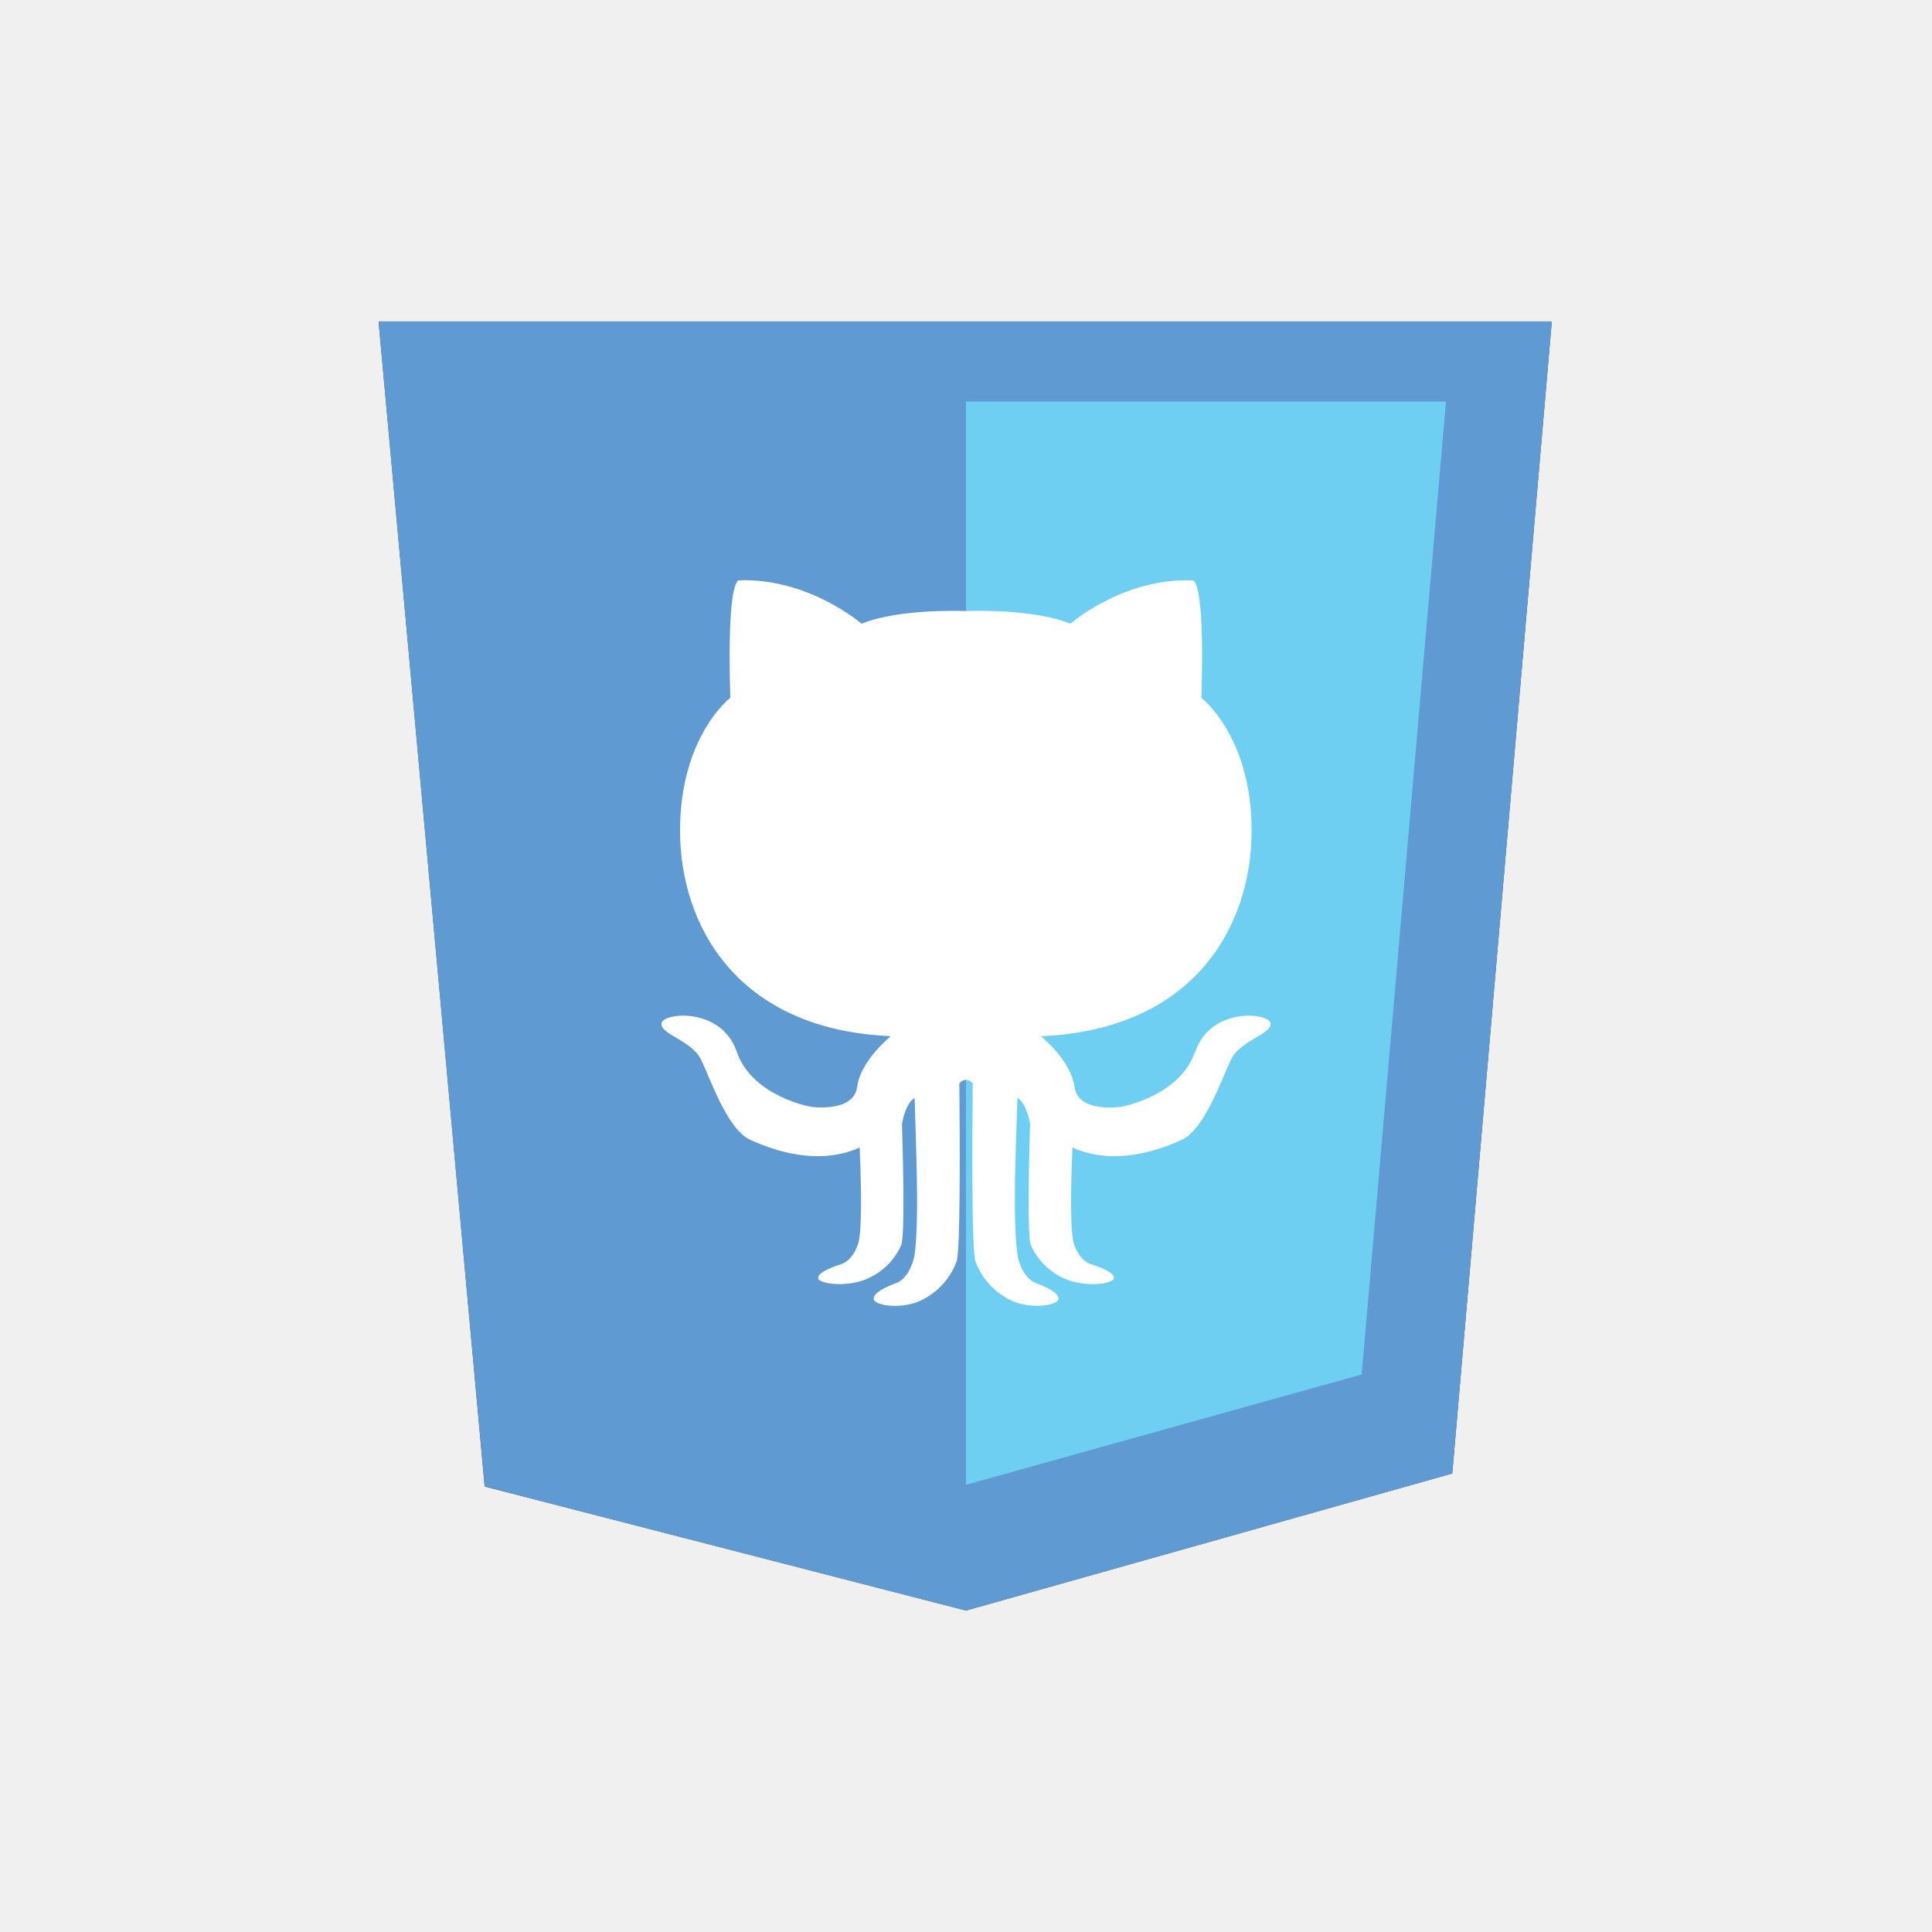
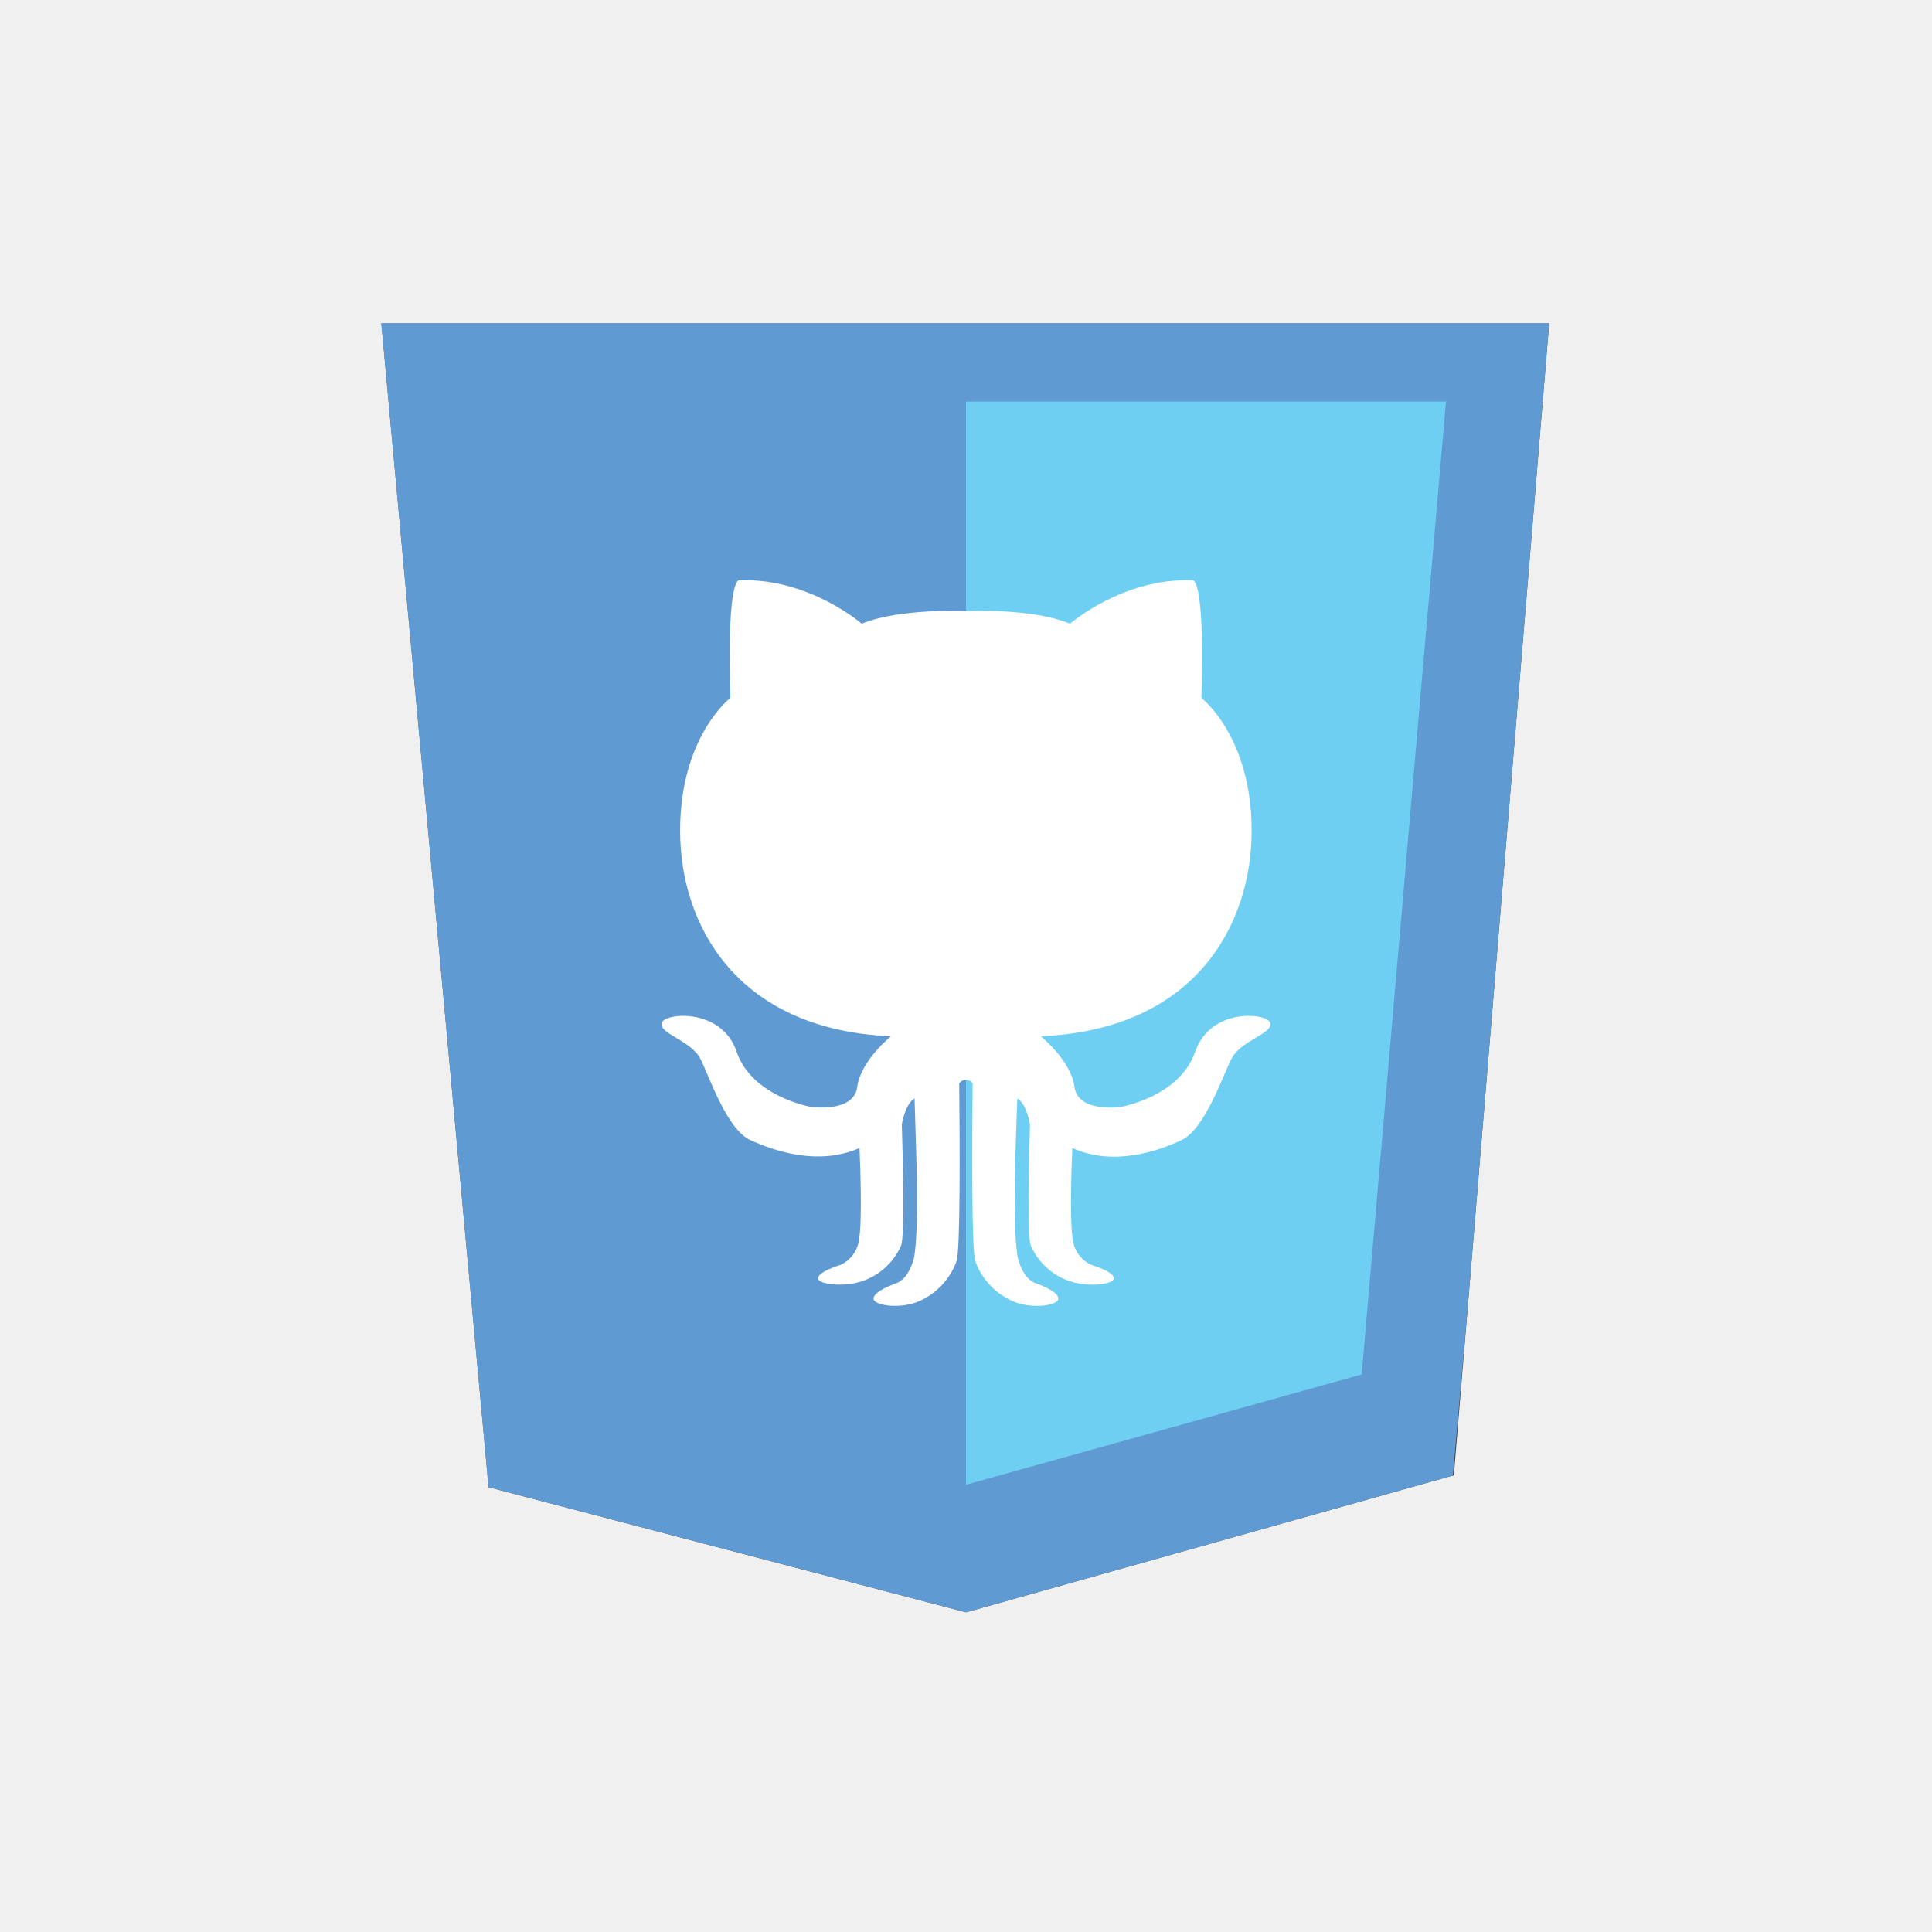
- <svg xmlns="http://www.w3.org/2000/svg" id="Layer_1" data-name="Layer 1" viewBox="0 0 296 296">
+ <svg xmlns="http://www.w3.org/2000/svg" id="Layer_1" data-name="Layer 1" viewBox="0 0 243.19 243.19">
  <defs>
    <style>.cls-1{fill:none;}.cls-2{clip-path:url(#clip-path);}.cls-3{fill:#424344;}.cls-4{fill:#525456;}.cls-5{fill:#609ad3;}.cls-6{fill:#6ecff2;}.cls-7{fill:#fff;}</style>
-     <clipPath id="clip-path" transform="translate(48 48)">
-       <polygon class="cls-1" points="10 1.25 189.75 1.25 174.5 177.75 100 198.75 26.25 179.75 10 1.25" />
+     <clipPath id="clip-path" transform="translate(-395 -357.3)">
+       <polygon class="cls-1" points="443 398 590 398 578 543 516.6 560.25 456.5 544.5 443 398" />
    </clipPath>
  </defs>
  <g class="cls-2">
    <g id="vector_web_development_shield_sign_-_version_control_system" data-name="vector web development shield sign - version control system">
-       <path class="cls-3" d="M248,200.64V58.6L190.22.82l-164,179L94.39,248H200.64A47.36,47.36,0,0,0,248,200.64Z" transform="translate(48 48)" />
-       <path class="cls-4" d="M190.22.82,248,58.6V-.64A47.36,47.36,0,0,0,200.64-48H-.64A47.36,47.36,0,0,0-48-.64V200.64A47.36,47.36,0,0,0-.64,248h95L26.18,179.79l164-179Z" transform="translate(48 48)" />
-       <polygon class="cls-5" points="57.87 48.82 238.23 48.82 222.58 226.22 148.05 247.09 74.27 227.71 57.87 48.82 57.87 48.82" />
-       <polygon class="cls-6" points="148 61.52 221.54 61.52 208.62 210.58 148 227.48 148 61.52 148 61.52" />
-       <path class="cls-7" d="M135.09,113.13c-2.32,6.88-11.37,8.45-11.37,8.45s-6.58,1-7.1-3.07-5.16-7.75-5.16-7.75c23.63-1,32.3-17,32.3-31.5s-7.7-20.34-7.7-20.34c.6-19.22-1.42-18-1.42-18C124,40.53,116,47.56,116,47.56c-5.76-2.39-16-1.94-16-1.94s-10.19-.45-16,1.94c0,0-8.07-7-18.69-6.65,0,0-2-1.2-1.42,18,0,0-7.7,5.88-7.7,20.34s8.67,30.51,32.3,31.5c0,0-4.64,3.71-5.16,7.75s-7.1,3.07-7.1,3.07-9-1.57-11.36-8.45-11.29-6-11.52-4.34,4.56,2.62,6,5.46,4,10.77,7.63,12.41,10.4,4,16.73,1.16c.15,3.37.42,11.1-.08,14.09-.19,1.16-1.1,3.24-2.79,3.79s-3.59,1.35-3.49,2.14,3.54,1.34,6.53.45a10,10,0,0,0,6.18-5.49c.58-1.29.32-12.54.13-18.58h0s.46-3.12,1.94-4c.17,6.74.75,18.4,0,24-.18,1.28-1.1,3.72-2.79,4.35s-3.59,1.55-3.49,2.46,3.54,1.55,6.53.52a10.64,10.64,0,0,0,6.18-6.29c.59-1.5.51-18.44.42-27.23a1.21,1.21,0,0,1,2.05,0c-.09,8.8-.17,25.73.42,27.23a10.64,10.64,0,0,0,6.18,6.29c3,1,6.43.4,6.53-.52s-1.79-1.83-3.49-2.46-2.61-3.07-2.79-4.35c-.78-5.56-.2-17.23,0-24,1.48.88,1.94,4,1.94,4h0c-.19,6-.45,17.29.13,18.58a10,10,0,0,0,6.18,5.49c3,.89,6.43.35,6.53-.45s-1.79-1.6-3.49-2.14-2.6-2.63-2.79-3.79c-.49-3-.22-10.72-.08-14.09,6.33,2.85,13.15.47,16.73-1.16s6.21-9.57,7.63-12.41,6.21-3.81,6-5.46-9.2-2.54-11.52,4.34Z" transform="translate(48 48)" />
+       <path class="cls-3" d="M638.19,561.58V444.89l-47.47-47.47L456,544.45l56,56h87.29a38.91,38.91,0,0,0,38.91-38.91Z" transform="translate(-395 -357.3)" />
+       <path class="cls-4" d="M590.72,397.41l47.47,47.47V396.21a38.91,38.91,0,0,0-38.91-38.91H433.91A38.91,38.91,0,0,0,395,396.21V561.58a38.91,38.91,0,0,0,38.91,38.91H512l-56-56,134.77-147Z" transform="translate(-395 -357.3)" />
+       <polygon class="cls-5" points="47.54 40.11 195.73 40.11 182.87 185.86 121.64 203 61.02 187.08 47.54 40.11 47.54 40.11" />
+       <polygon class="cls-6" points="121.6 50.55 182.01 50.55 171.4 173.01 121.6 186.89 121.6 50.55 121.6 50.55" />
+       <path class="cls-7" d="M545.43,489.69c-1.9,5.65-9.34,6.94-9.34,6.94s-5.4.8-5.84-2.52-4.24-6.37-4.24-6.37c19.41-.82,26.54-14,26.54-25.88s-6.33-16.71-6.33-16.71c.49-15.79-1.17-14.81-1.17-14.81-8.72-.31-15.36,5.47-15.36,5.47-4.73-2-13.11-1.6-13.11-1.6s-8.38-.37-13.11,1.6c0,0-6.63-5.77-15.36-5.47,0,0-1.66-1-1.17,14.81,0,0-6.33,4.83-6.33,16.71s7.13,25.07,26.54,25.88c0,0-3.81,3.05-4.24,6.37s-5.84,2.52-5.84,2.52-7.43-1.29-9.34-6.94-9.28-4.91-9.46-3.56,3.75,2.15,4.91,4.48,3.32,8.85,6.27,10.2,8.54,3.29,13.74,1c.12,2.77.34,9.12-.06,11.58a4.09,4.09,0,0,1-2.29,3.11c-1.39.45-2.95,1.11-2.87,1.76s2.91,1.1,5.36.37a8.23,8.23,0,0,0,5.08-4.51c.48-1.06.26-10.3.11-15.27h0s.38-2.56,1.6-3.29c.14,5.53.62,15.12,0,19.69-.15,1.05-.9,3.06-2.29,3.57s-2.95,1.27-2.87,2,2.91,1.27,5.36.42a8.74,8.74,0,0,0,5.08-5.17c.49-1.23.42-15.15.34-22.38a1,1,0,0,1,1.69,0c-.07,7.23-.14,21.14.34,22.38a8.74,8.74,0,0,0,5.08,5.17c2.46.85,5.28.33,5.36-.42s-1.47-1.5-2.87-2-2.14-2.52-2.29-3.57c-.64-4.57-.17-14.15,0-19.69,1.22.73,1.6,3.29,1.6,3.29h0c-.15,5-.37,14.21.11,15.27a8.23,8.23,0,0,0,5.08,4.51c2.46.73,5.28.29,5.36-.37s-1.47-1.31-2.87-1.76a4.09,4.09,0,0,1-2.29-3.11c-.4-2.46-.18-8.81-.06-11.58,5.2,2.34,10.81.39,13.74-1s5.1-7.86,6.27-10.2,5.1-3.13,4.92-4.48-7.56-2.09-9.46,3.56Z" transform="translate(-395 -357.3)" />
    </g>
  </g>
</svg>
